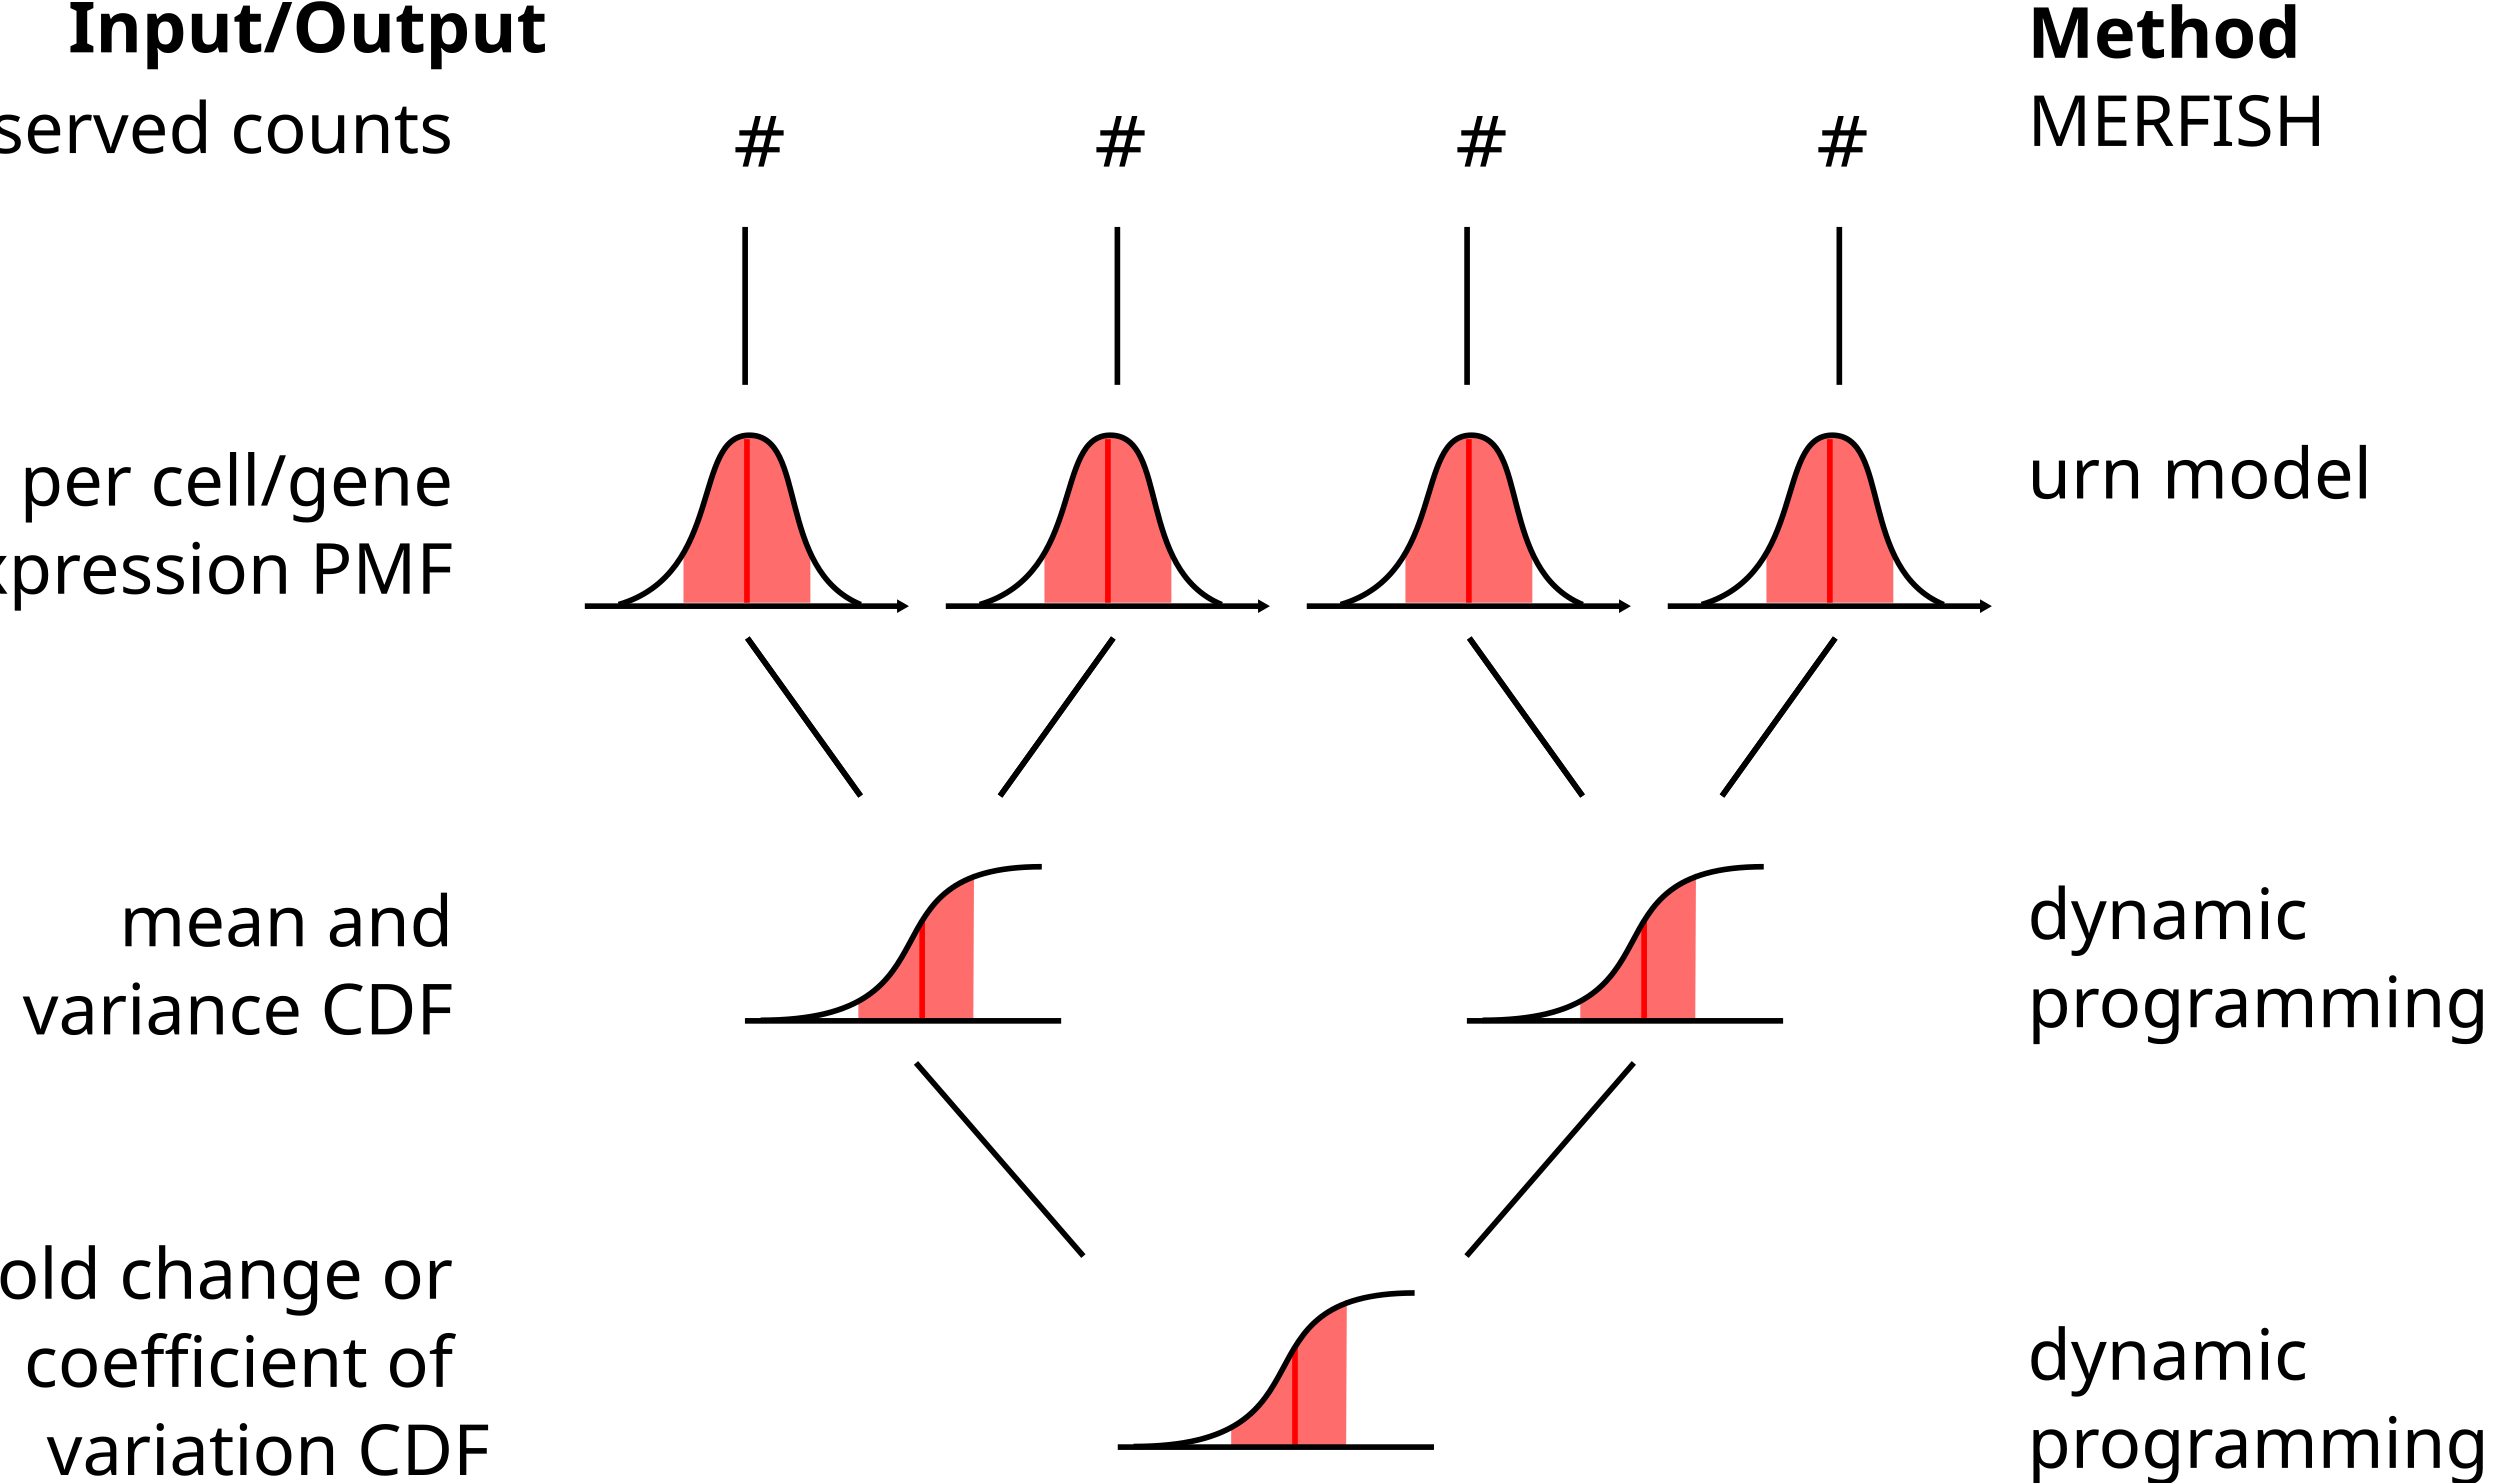
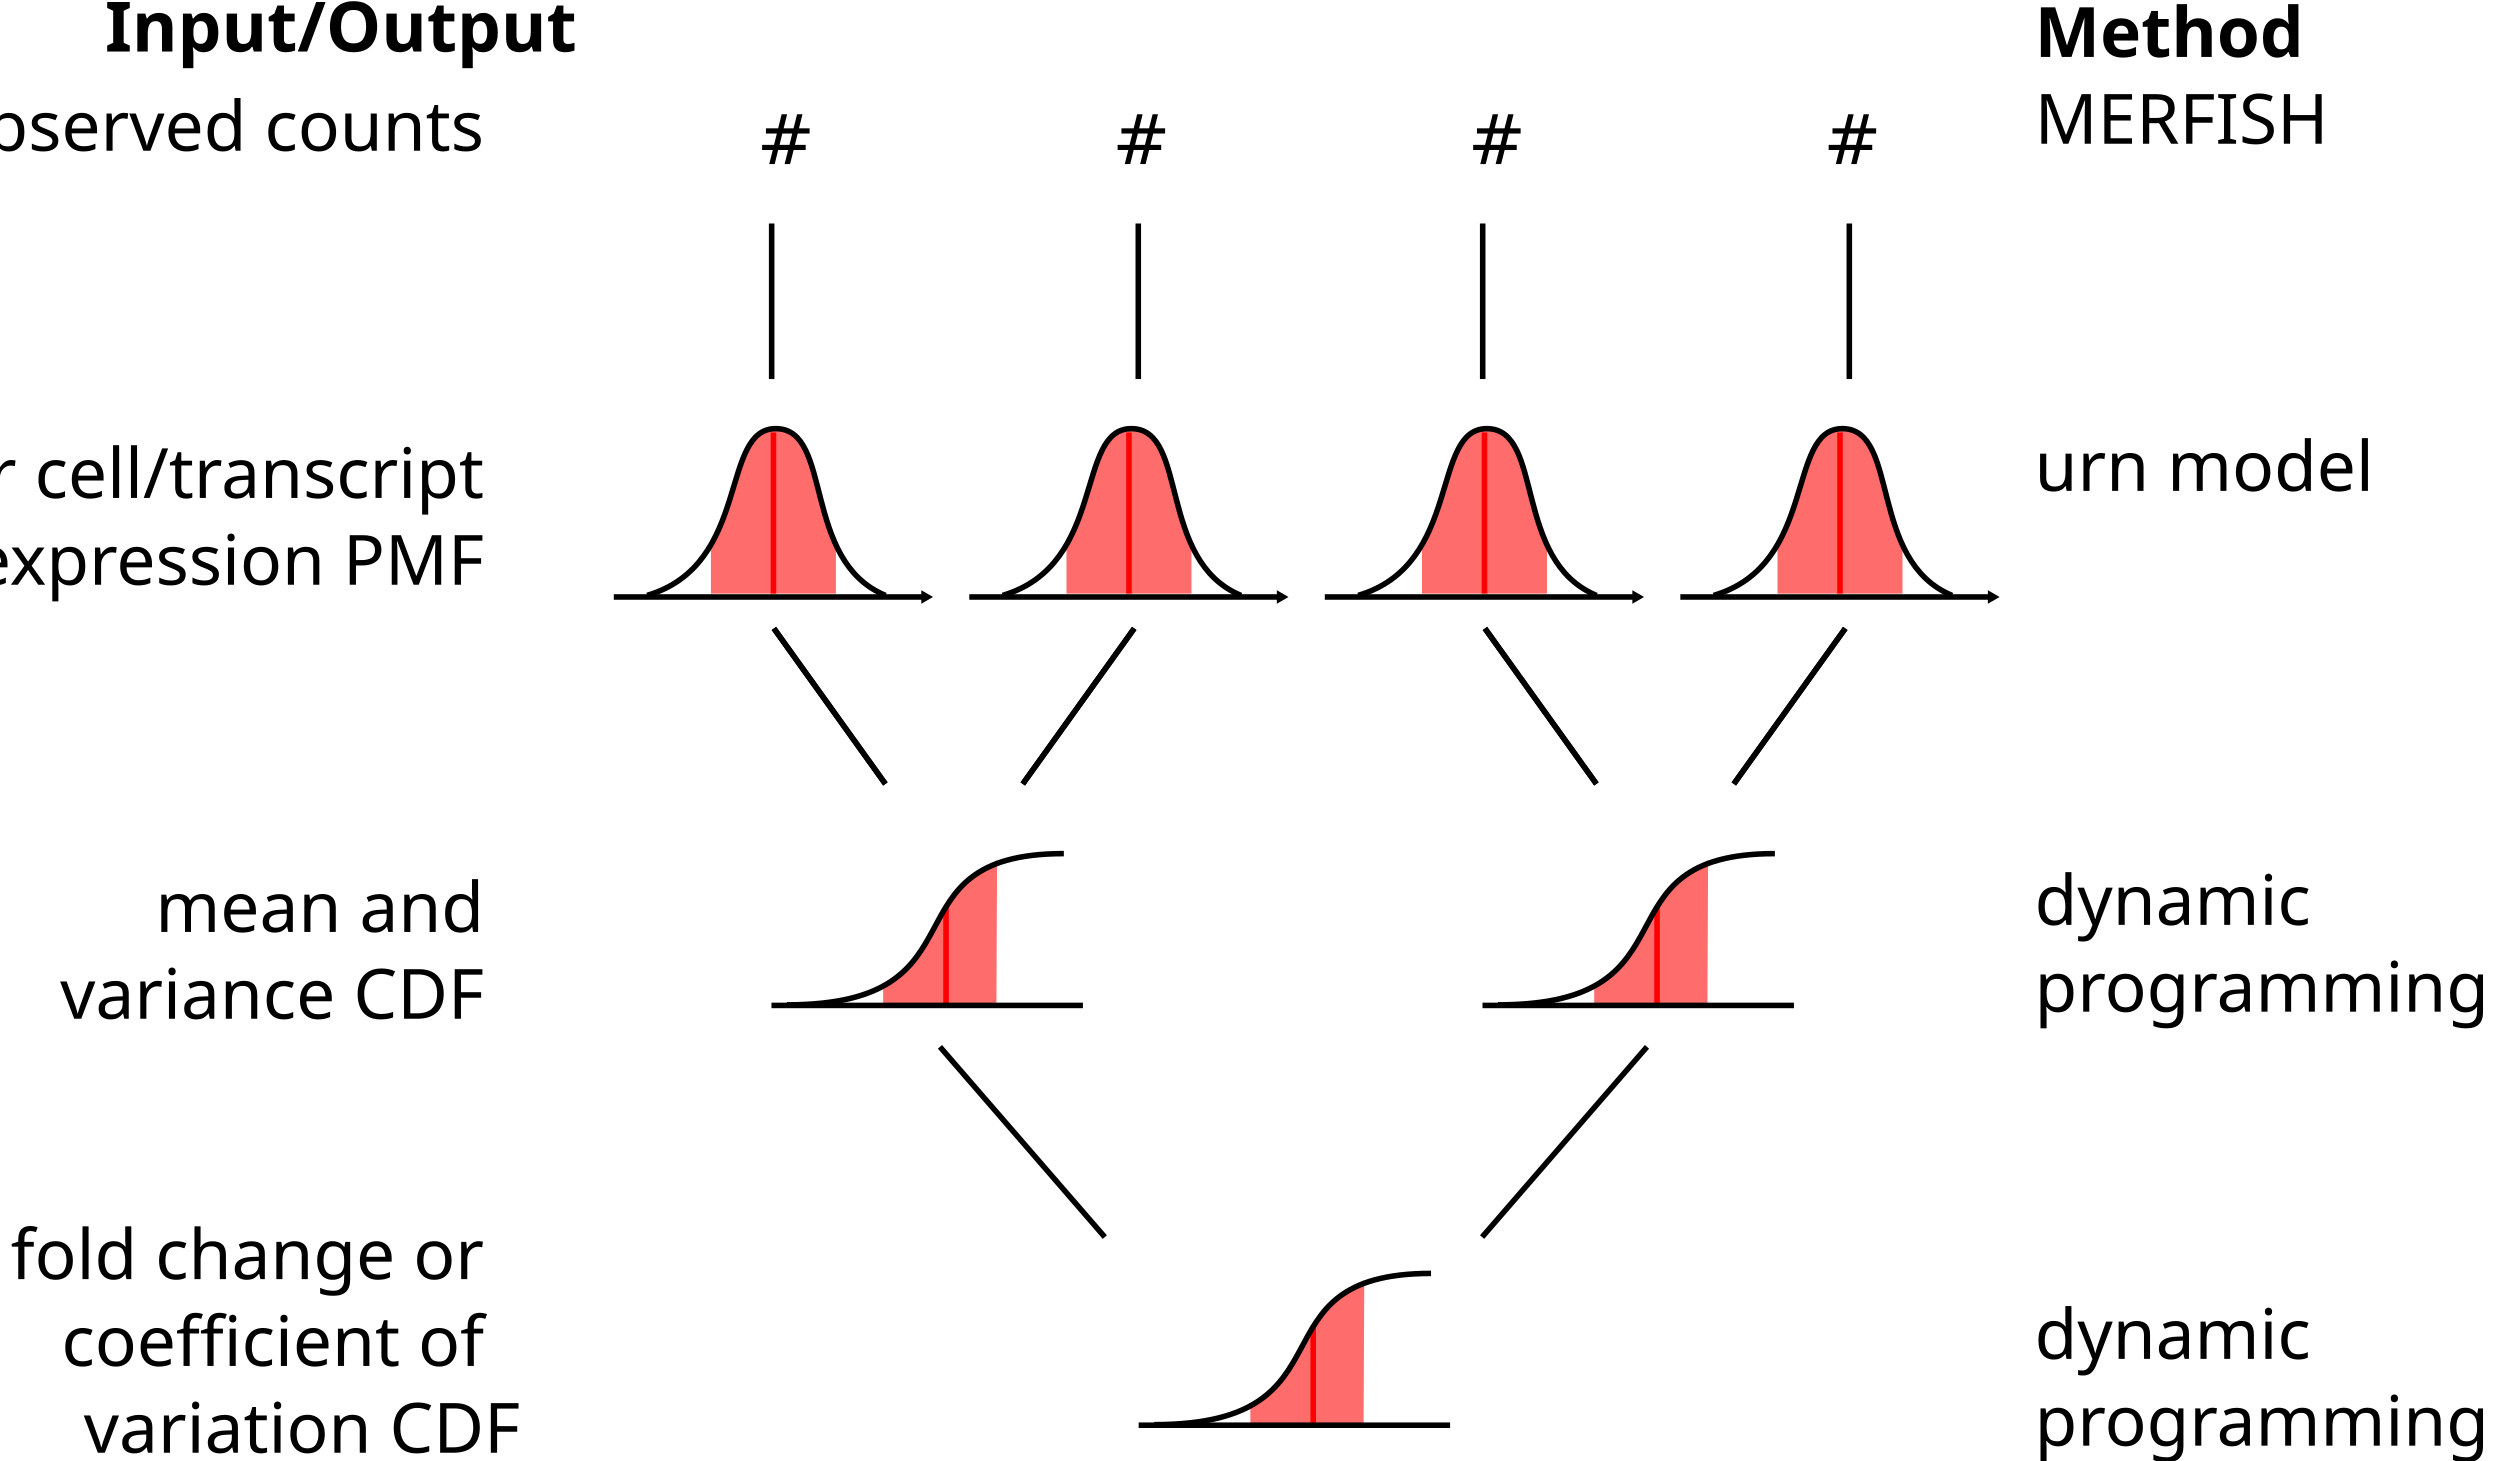
- <svg xmlns="http://www.w3.org/2000/svg" id="svg2" version="1.1" xml:space="preserve" width="554.053" height="328.559" viewBox="0 0 554.053 328.559">
+ <svg xmlns="http://www.w3.org/2000/svg" id="svg2" version="1.1" xml:space="preserve" width="562.56" height="328.559" viewBox="0 0 562.56 328.559">
  <defs id="defs6" />
-   <g id="g10" transform="matrix(1.25,0,0,-1.25,-60.29892,339.077)">
+   <g id="g10" transform="matrix(1.25,0,0,-1.25,-51.79214,339.077)">
    <g id="g4458" transform="translate(-71.49934,-3.571402)">
      <path d="m 348.629,34.863 c 2.547,4.184 5.723,7.117 9.898,9.547 l -0.121,-25.808 -20.386,0 0,3.359 c 5.039,1.926 8.074,7.851 10.609,12.902 z" style="fill:#ff0000;fill-opacity:0.576;fill-rule:nonzero;stroke:none" id="path14" />
      <g id="g16" transform="matrix(1,0,0,-1,0,275)">
        <path d="m 349.336,238.984 0,17.332" style="fill:none;stroke:#ff0000;stroke-width:1;stroke-linecap:butt;stroke-linejoin:miter;stroke-miterlimit:4;stroke-dasharray:none;stroke-opacity:1" id="path18" />
      </g>
      <g id="g68" transform="matrix(1,0,0,-1,0,275)">
        <path d="m 317.914,256.734 56.066,0" style="fill:none;stroke:#000000;stroke-width:1;stroke-linecap:butt;stroke-linejoin:miter;stroke-miterlimit:4;stroke-dasharray:none;stroke-opacity:1" id="path70" />
      </g>
      <g id="g72" transform="matrix(1,0,0,-1,0,275)">
        <path d="m 320.695,256.633 c 37.125,0 16.617,-27.227 49.852,-27.227" style="fill:none;stroke:#000000;stroke-width:1;stroke-linecap:butt;stroke-linejoin:miter;stroke-miterlimit:4;stroke-dasharray:none;stroke-opacity:1" id="path74" />
      </g>
    </g>
    <text y="-241.725" x="177.659" id="text76" style="font-variant:normal;font-weight:normal;font-size:12.5px;font-family:'DejaVu Sans';-inkscape-font-specification:DejaVuSans;writing-mode:lr-tb;fill:#000000;fill-opacity:1;fill-rule:nonzero;stroke:none" transform="scale(1,-1)">
      <tspan y="-241.725" x="177.659" id="tspan78">#</tspan>
    </text>
    <g transform="matrix(1,0,0,-1,0,275)" id="g80">
      <path id="path82" style="fill:none;stroke:#000000;stroke-width:1;stroke-linecap:butt;stroke-linejoin:miter;stroke-miterlimit:4;stroke-dasharray:none;stroke-opacity:1" d="m 180.348,43.973 0,28" />
    </g>
    <g transform="matrix(1,0,0,-1,0,275)" id="g84">
      <path id="path86" style="fill:none;stroke:#000000;stroke-width:1;stroke-linecap:butt;stroke-linejoin:miter;stroke-miterlimit:4;stroke-dasharray:none;stroke-opacity:1" d="m 246.348,43.973 0,28" />
    </g>
    <g transform="matrix(1,0,0,-1,0,275)" id="g100">
      <path id="path102" style="fill:none;stroke:#000000;stroke-width:1;stroke-linecap:butt;stroke-linejoin:miter;stroke-miterlimit:4;stroke-dasharray:none;stroke-opacity:1" d="m 180.748,116.866 20.071,28" />
      <path d="m 180.748,116.866 20.071,28" style="fill:none;stroke:#000000;stroke-width:1;stroke-linecap:butt;stroke-linejoin:miter;stroke-miterlimit:4;stroke-dasharray:none;stroke-opacity:1" id="path4483" />
    </g>
    <g transform="matrix(1,0,0,-1,0,275)" id="g104">
      <path id="path106" style="fill:none;stroke:#000000;stroke-width:1;stroke-linecap:butt;stroke-linejoin:miter;stroke-miterlimit:4;stroke-dasharray:none;stroke-opacity:1" d="m 210.641,192.187 29.679,34.25" />
    </g>
    <g id="g4447">
      <path d="m 180.168,193.652 1.75,0.25 c 5.582,-0.836 7.664,-14.668 10,-21 l 0,-8.5 -22.5,0 0,9.75 c 4.332,5.5 5.664,21.25 10.75,19.5 z" style="fill:#ff0000;fill-opacity:0.576;fill-rule:nonzero;stroke:none" id="path140" />
      <g id="g142" transform="matrix(1,0,0,-1,0,275)">
        <path d="m 151.926,111.207 56.062,0" style="fill:none;stroke:#000000;stroke-width:1;stroke-linecap:butt;stroke-linejoin:miter;stroke-miterlimit:4;stroke-dasharray:none;stroke-opacity:1" id="path144" />
      </g>
      <g id="g146" transform="matrix(1,0,0,-1,0,275)">
        <path d="m 209.145,111.207 -1.731,1 0,-2 1.731,1 z" style="fill:#000000;fill-opacity:1;fill-rule:evenodd;stroke:#000000;stroke-width:0.25;stroke-linecap:butt;stroke-linejoin:miter;stroke-miterlimit:4;stroke-dasharray:none;stroke-opacity:1" id="path148" />
      </g>
      <g id="g150" transform="matrix(1,0,0,-1,0,275)">
        <path d="m 157.926,110.926 c 18.855,-5.555 12.969,-30.129 23.234,-30.024 10.301,0.106 4.543,23.801 19.695,30.032" style="fill:none;stroke:#000000;stroke-width:1;stroke-linecap:butt;stroke-linejoin:miter;stroke-miterlimit:4;stroke-dasharray:none;stroke-opacity:1" id="path152" />
      </g>
      <g id="g154" transform="matrix(1,0,0,-1,0,275)">
        <path d="m 180.668,81.598 0,29" style="fill:none;stroke:#ff0000;stroke-width:1;stroke-linecap:butt;stroke-linejoin:miter;stroke-miterlimit:4;stroke-dasharray:none;stroke-opacity:1" id="path156" />
      </g>
    </g>
    <g id="g4436">
      <path d="m 244.168,193.652 1.75,0.25 c 5.582,-0.836 7.664,-14.668 10,-21 l 0,-8.5 -22.5,0 0,9.75 c 4.332,5.5 5.664,21.25 10.75,19.5 z" style="fill:#ff0000;fill-opacity:0.576;fill-rule:nonzero;stroke:none" id="path158" />
      <g id="g160" transform="matrix(1,0,0,-1,0,275)">
        <path d="m 215.926,111.207 56.062,0" style="fill:none;stroke:#000000;stroke-width:1;stroke-linecap:butt;stroke-linejoin:miter;stroke-miterlimit:4;stroke-dasharray:none;stroke-opacity:1" id="path162" />
      </g>
      <g id="g164" transform="matrix(1,0,0,-1,0,275)">
        <path d="m 273.145,111.207 -1.731,1 0,-2 1.731,1 z" style="fill:#000000;fill-opacity:1;fill-rule:evenodd;stroke:#000000;stroke-width:0.25;stroke-linecap:butt;stroke-linejoin:miter;stroke-miterlimit:4;stroke-dasharray:none;stroke-opacity:1" id="path166" />
      </g>
      <g id="g168" transform="matrix(1,0,0,-1,0,275)">
        <path d="m 221.926,110.926 c 18.855,-5.555 12.969,-30.129 23.234,-30.024 10.301,0.106 4.543,23.801 19.695,30.032" style="fill:none;stroke:#000000;stroke-width:1;stroke-linecap:butt;stroke-linejoin:miter;stroke-miterlimit:4;stroke-dasharray:none;stroke-opacity:1" id="path170" />
      </g>
      <g id="g172" transform="matrix(1,0,0,-1,0,275)">
        <path d="m 244.668,81.598 0,29" style="fill:none;stroke:#ff0000;stroke-width:1;stroke-linecap:butt;stroke-linejoin:miter;stroke-miterlimit:4;stroke-dasharray:none;stroke-opacity:1" id="path174" />
      </g>
    </g>
    <text transform="scale(1,-1)" style="font-variant:normal;font-weight:normal;font-size:12.5px;font-family:'DejaVu Sans';-inkscape-font-specification:DejaVuSans;writing-mode:lr-tb;fill:#000000;fill-opacity:1;fill-rule:nonzero;stroke:none" id="text4274" x="241.659" y="-241.725">
      <tspan id="tspan4276" x="241.659" y="-241.725">#</tspan>
    </text>
    <g id="g4467" transform="translate(-137.6,72)">
      <path id="path4469" style="fill:#ff0000;fill-opacity:0.576;fill-rule:nonzero;stroke:none" d="m 348.629,34.863 c 2.547,4.184 5.723,7.117 9.898,9.547 l -0.121,-25.808 -20.386,0 0,3.359 c 5.039,1.926 8.074,7.851 10.609,12.902 z" />
      <g transform="matrix(1,0,0,-1,0,275)" id="g4471">
        <path id="path4473" style="fill:none;stroke:#ff0000;stroke-width:1;stroke-linecap:butt;stroke-linejoin:miter;stroke-miterlimit:4;stroke-dasharray:none;stroke-opacity:1" d="m 349.336,238.984 0,17.332" />
      </g>
      <g transform="matrix(1,0,0,-1,0,275)" id="g4475">
        <path id="path4477" style="fill:none;stroke:#000000;stroke-width:1;stroke-linecap:butt;stroke-linejoin:miter;stroke-miterlimit:4;stroke-dasharray:none;stroke-opacity:1" d="m 317.914,256.734 56.066,0" />
      </g>
      <g transform="matrix(1,0,0,-1,0,275)" id="g4479">
        <path id="path4481" style="fill:none;stroke:#000000;stroke-width:1;stroke-linecap:butt;stroke-linejoin:miter;stroke-miterlimit:4;stroke-dasharray:none;stroke-opacity:1" d="m 320.695,256.633 c 37.125,0 16.617,-27.227 49.852,-27.227" />
      </g>
    </g>
    <g id="g4485" transform="matrix(-1,0,0,-1,426.3665,275)">
      <path d="m 180.748,116.866 20.071,28" style="fill:none;stroke:#000000;stroke-width:1;stroke-linecap:butt;stroke-linejoin:miter;stroke-miterlimit:4;stroke-dasharray:none;stroke-opacity:1" id="path4487" />
      <path id="path4489" style="fill:none;stroke:#000000;stroke-width:1;stroke-linecap:butt;stroke-linejoin:miter;stroke-miterlimit:4;stroke-dasharray:none;stroke-opacity:1" d="m 180.748,116.866 20.071,28" />
    </g>
    <text transform="scale(1,-1)" style="font-variant:normal;font-weight:normal;font-size:12.5px;font-family:'DejaVu Sans';-inkscape-font-specification:DejaVuSans;writing-mode:lr-tb;fill:#000000;fill-opacity:1;fill-rule:nonzero;stroke:none" id="text4507" x="305.659" y="-241.725">
      <tspan id="tspan4509" x="305.659" y="-241.725">#</tspan>
    </text>
    <g id="g4511" transform="matrix(1,0,0,-1,128,275)">
      <path d="m 180.348,43.973 0,28" style="fill:none;stroke:#000000;stroke-width:1;stroke-linecap:butt;stroke-linejoin:miter;stroke-miterlimit:4;stroke-dasharray:none;stroke-opacity:1" id="path4513" />
    </g>
    <g id="g4515" transform="matrix(1,0,0,-1,128,275)">
      <path d="m 246.348,43.973 0,28" style="fill:none;stroke:#000000;stroke-width:1;stroke-linecap:butt;stroke-linejoin:miter;stroke-miterlimit:4;stroke-dasharray:none;stroke-opacity:1" id="path4517" />
    </g>
    <g id="g4519" transform="matrix(1,0,0,-1,128,275)">
      <path d="m 180.748,116.866 20.071,28" style="fill:none;stroke:#000000;stroke-width:1;stroke-linecap:butt;stroke-linejoin:miter;stroke-miterlimit:4;stroke-dasharray:none;stroke-opacity:1" id="path4521" />
      <path id="path4523" style="fill:none;stroke:#000000;stroke-width:1;stroke-linecap:butt;stroke-linejoin:miter;stroke-miterlimit:4;stroke-dasharray:none;stroke-opacity:1" d="m 180.748,116.866 20.071,28" />
    </g>
    <g id="g4529" transform="translate(128,0)">
      <path id="path4531" style="fill:#ff0000;fill-opacity:0.576;fill-rule:nonzero;stroke:none" d="m 180.168,193.652 1.75,0.25 c 5.582,-0.836 7.664,-14.668 10,-21 l 0,-8.5 -22.5,0 0,9.75 c 4.332,5.5 5.664,21.25 10.75,19.5 z" />
      <g transform="matrix(1,0,0,-1,0,275)" id="g4533">
        <path id="path4535" style="fill:none;stroke:#000000;stroke-width:1;stroke-linecap:butt;stroke-linejoin:miter;stroke-miterlimit:4;stroke-dasharray:none;stroke-opacity:1" d="m 151.926,111.207 56.062,0" />
      </g>
      <g transform="matrix(1,0,0,-1,0,275)" id="g4537">
        <path id="path4539" style="fill:#000000;fill-opacity:1;fill-rule:evenodd;stroke:#000000;stroke-width:0.25;stroke-linecap:butt;stroke-linejoin:miter;stroke-miterlimit:4;stroke-dasharray:none;stroke-opacity:1" d="m 209.145,111.207 -1.731,1 0,-2 1.731,1 z" />
      </g>
      <g transform="matrix(1,0,0,-1,0,275)" id="g4541">
        <path id="path4543" style="fill:none;stroke:#000000;stroke-width:1;stroke-linecap:butt;stroke-linejoin:miter;stroke-miterlimit:4;stroke-dasharray:none;stroke-opacity:1" d="m 157.926,110.926 c 18.855,-5.555 12.969,-30.129 23.234,-30.024 10.301,0.106 4.543,23.801 19.695,30.032" />
      </g>
      <g transform="matrix(1,0,0,-1,0,275)" id="g4545">
        <path id="path4547" style="fill:none;stroke:#ff0000;stroke-width:1;stroke-linecap:butt;stroke-linejoin:miter;stroke-miterlimit:4;stroke-dasharray:none;stroke-opacity:1" d="m 180.668,81.598 0,29" />
      </g>
    </g>
    <g id="g4549" transform="translate(128,0)">
      <path id="path4551" style="fill:#ff0000;fill-opacity:0.576;fill-rule:nonzero;stroke:none" d="m 244.168,193.652 1.75,0.25 c 5.582,-0.836 7.664,-14.668 10,-21 l 0,-8.5 -22.5,0 0,9.75 c 4.332,5.5 5.664,21.25 10.75,19.5 z" />
      <g transform="matrix(1,0,0,-1,0,275)" id="g4553">
        <path id="path4555" style="fill:none;stroke:#000000;stroke-width:1;stroke-linecap:butt;stroke-linejoin:miter;stroke-miterlimit:4;stroke-dasharray:none;stroke-opacity:1" d="m 215.926,111.207 56.062,0" />
      </g>
      <g transform="matrix(1,0,0,-1,0,275)" id="g4557">
        <path id="path4559" style="fill:#000000;fill-opacity:1;fill-rule:evenodd;stroke:#000000;stroke-width:0.25;stroke-linecap:butt;stroke-linejoin:miter;stroke-miterlimit:4;stroke-dasharray:none;stroke-opacity:1" d="m 273.145,111.207 -1.731,1 0,-2 1.731,1 z" />
      </g>
      <g transform="matrix(1,0,0,-1,0,275)" id="g4561">
        <path id="path4563" style="fill:none;stroke:#000000;stroke-width:1;stroke-linecap:butt;stroke-linejoin:miter;stroke-miterlimit:4;stroke-dasharray:none;stroke-opacity:1" d="m 221.926,110.926 c 18.855,-5.555 12.969,-30.129 23.234,-30.024 10.301,0.106 4.543,23.801 19.695,30.032" />
      </g>
      <g transform="matrix(1,0,0,-1,0,275)" id="g4565">
        <path id="path4567" style="fill:none;stroke:#ff0000;stroke-width:1;stroke-linecap:butt;stroke-linejoin:miter;stroke-miterlimit:4;stroke-dasharray:none;stroke-opacity:1" d="m 244.668,81.598 0,29" />
      </g>
    </g>
    <text y="-241.725" x="369.659" id="text4569" style="font-variant:normal;font-weight:normal;font-size:12.5px;font-family:'DejaVu Sans';-inkscape-font-specification:DejaVuSans;writing-mode:lr-tb;fill:#000000;fill-opacity:1;fill-rule:nonzero;stroke:none" transform="scale(1,-1)">
      <tspan y="-241.725" x="369.659" id="tspan4571">#</tspan>
    </text>
    <g transform="translate(-9.6,72)" id="g4573">
      <path d="m 348.629,34.863 c 2.547,4.184 5.723,7.117 9.898,9.547 l -0.121,-25.808 -20.386,0 0,3.359 c 5.039,1.926 8.074,7.851 10.609,12.902 z" style="fill:#ff0000;fill-opacity:0.576;fill-rule:nonzero;stroke:none" id="path4575" />
      <g id="g4577" transform="matrix(1,0,0,-1,0,275)">
        <path d="m 349.336,238.984 0,17.332" style="fill:none;stroke:#ff0000;stroke-width:1;stroke-linecap:butt;stroke-linejoin:miter;stroke-miterlimit:4;stroke-dasharray:none;stroke-opacity:1" id="path4579" />
      </g>
      <g id="g4581" transform="matrix(1,0,0,-1,0,275)">
        <path d="m 317.914,256.734 56.066,0" style="fill:none;stroke:#000000;stroke-width:1;stroke-linecap:butt;stroke-linejoin:miter;stroke-miterlimit:4;stroke-dasharray:none;stroke-opacity:1" id="path4583" />
      </g>
      <g id="g4585" transform="matrix(1,0,0,-1,0,275)">
        <path d="m 320.695,256.633 c 37.125,0 16.617,-27.227 49.852,-27.227" style="fill:none;stroke:#000000;stroke-width:1;stroke-linecap:butt;stroke-linejoin:miter;stroke-miterlimit:4;stroke-dasharray:none;stroke-opacity:1" id="path4587" />
      </g>
    </g>
    <g transform="matrix(-1,0,0,-1,554.3665,275)" id="g4589">
      <path id="path4591" style="fill:none;stroke:#000000;stroke-width:1;stroke-linecap:butt;stroke-linejoin:miter;stroke-miterlimit:4;stroke-dasharray:none;stroke-opacity:1" d="m 180.748,116.866 20.071,28" />
      <path d="m 180.748,116.866 20.071,28" style="fill:none;stroke:#000000;stroke-width:1;stroke-linecap:butt;stroke-linejoin:miter;stroke-miterlimit:4;stroke-dasharray:none;stroke-opacity:1" id="path4593" />
    </g>
    <g id="g4595" transform="matrix(-1,0,0,-1,548.56,275)">
      <path d="m 210.641,192.187 29.679,34.25" style="fill:none;stroke:#000000;stroke-width:1;stroke-linecap:butt;stroke-linejoin:miter;stroke-miterlimit:4;stroke-dasharray:none;stroke-opacity:1" id="path4597" />
    </g>
    <text xml:space="preserve" style="font-style:normal;font-weight:normal;font-size:12.5px;line-height:125%;font-family:sans-serif;letter-spacing:0px;word-spacing:0px;fill:#000000;fill-opacity:1;stroke:none;stroke-width:1px;stroke-linecap:butt;stroke-linejoin:miter;stroke-opacity:1" x="151.309" y="-244.122" id="text3461" transform="scale(1,-1)">
      <tspan x="151.309" y="-244.122" style="text-align:end;text-anchor:end" id="tspan3472">observed counts</tspan>
      <tspan x="151.309" y="-228.497" id="tspan3467" style="text-align:end;text-anchor:end" />
      <tspan x="151.309" y="-212.872" id="tspan3471" style="text-align:end;text-anchor:end" />
      <tspan x="151.309" y="-197.247" id="tspan3475" style="text-align:end;text-anchor:end" />
-       <tspan x="151.309" y="-181.622" style="text-align:end;text-anchor:end" id="tspan3517">per cell/gene</tspan>
+       <tspan x="151.309" y="-181.622" style="text-align:end;text-anchor:end" id="tspan3517">per cell/transcript</tspan>
      <tspan x="151.309" y="-165.997" style="text-align:end;text-anchor:end" id="tspan3513">expression PMF</tspan>
      <tspan x="151.309" y="-150.372" id="tspan3479" style="text-align:end;text-anchor:end" />
      <tspan x="151.309" y="-134.747" id="tspan3481" style="text-align:end;text-anchor:end" />
      <tspan x="151.309" y="-119.122" id="tspan3489" style="text-align:end;text-anchor:end" />
      <tspan x="151.309" y="-103.497" style="text-align:end;text-anchor:end" id="tspan3523">mean and</tspan>
      <tspan x="151.309" y="-87.872" style="text-align:end;text-anchor:end" id="tspan3511">variance CDF</tspan>
      <tspan x="151.309" y="-72.247" id="tspan3493" style="text-align:end;text-anchor:end" />
      <tspan x="151.309" y="-56.622" id="tspan3499" style="text-align:end;text-anchor:end" />
      <tspan x="151.309" y="-40.997" style="text-align:end;text-anchor:end" id="tspan3503">fold change or</tspan>
      <tspan x="151.309" y="-25.372" style="text-align:end;text-anchor:end" id="tspan3507">coefficient of</tspan>
      <tspan x="151.309" y="-9.747" style="text-align:end;text-anchor:end" id="tspan3509">variation CDF</tspan>
    </text>
    <text xml:space="preserve" style="font-style:normal;font-weight:normal;font-size:12.5px;line-height:125%;font-family:sans-serif;letter-spacing:0px;word-spacing:0px;fill:#000000;fill-opacity:1;stroke:none;stroke-width:1px;stroke-linecap:butt;stroke-linejoin:miter;stroke-opacity:1" x="407.704" y="-261.015" id="text3529" transform="scale(1,-1)">
      <tspan id="tspan3531" x="407.704" y="-261.015" style="font-style:normal;font-variant:normal;font-weight:bold;font-stretch:normal;font-family:sans-serif;-inkscape-font-specification:'sans-serif Bold'">Method</tspan>
      <tspan x="407.704" y="-245.39" id="tspan3533">MERFISH</tspan>
      <tspan x="407.704" y="-229.765" id="tspan3535" />
      <tspan x="407.704" y="-214.14" id="tspan3537" />
      <tspan x="407.704" y="-198.515" id="tspan3539" />
      <tspan x="407.704" y="-182.89" id="tspan3541">urn model</tspan>
      <tspan x="407.704" y="-167.265" id="tspan3543" />
      <tspan x="407.704" y="-151.64" id="tspan3545" />
      <tspan x="407.704" y="-136.015" id="tspan3547" />
      <tspan x="407.704" y="-120.39" id="tspan3549" />
      <tspan x="407.704" y="-104.765" id="tspan3551">dynamic</tspan>
      <tspan x="407.704" y="-89.14" id="tspan3553">programming</tspan>
      <tspan x="407.704" y="-73.515" id="tspan3555" />
      <tspan x="407.704" y="-57.89" id="tspan3557" />
      <tspan x="407.704" y="-42.265" id="tspan3561" />
      <tspan x="407.704" y="-26.64" id="tspan3476">dynamic</tspan>
      <tspan x="407.704" y="-11.015" id="tspan3563">programming</tspan>
    </text>
    <text xml:space="preserve" style="font-style:normal;font-weight:normal;font-size:12.5px;line-height:125%;font-family:sans-serif;letter-spacing:0px;word-spacing:0px;fill:#000000;fill-opacity:1;stroke:none;stroke-width:1px;stroke-linecap:butt;stroke-linejoin:miter;stroke-opacity:1" x="60.325" y="-261.984" id="text3468" transform="scale(1,-1)">
      <tspan id="tspan3470" x="60.325" y="-261.984" style="font-style:normal;font-variant:normal;font-weight:bold;font-stretch:normal;font-family:sans-serif;-inkscape-font-specification:'sans-serif Bold'">Input/Output</tspan>
    </text>
  </g>
</svg>
